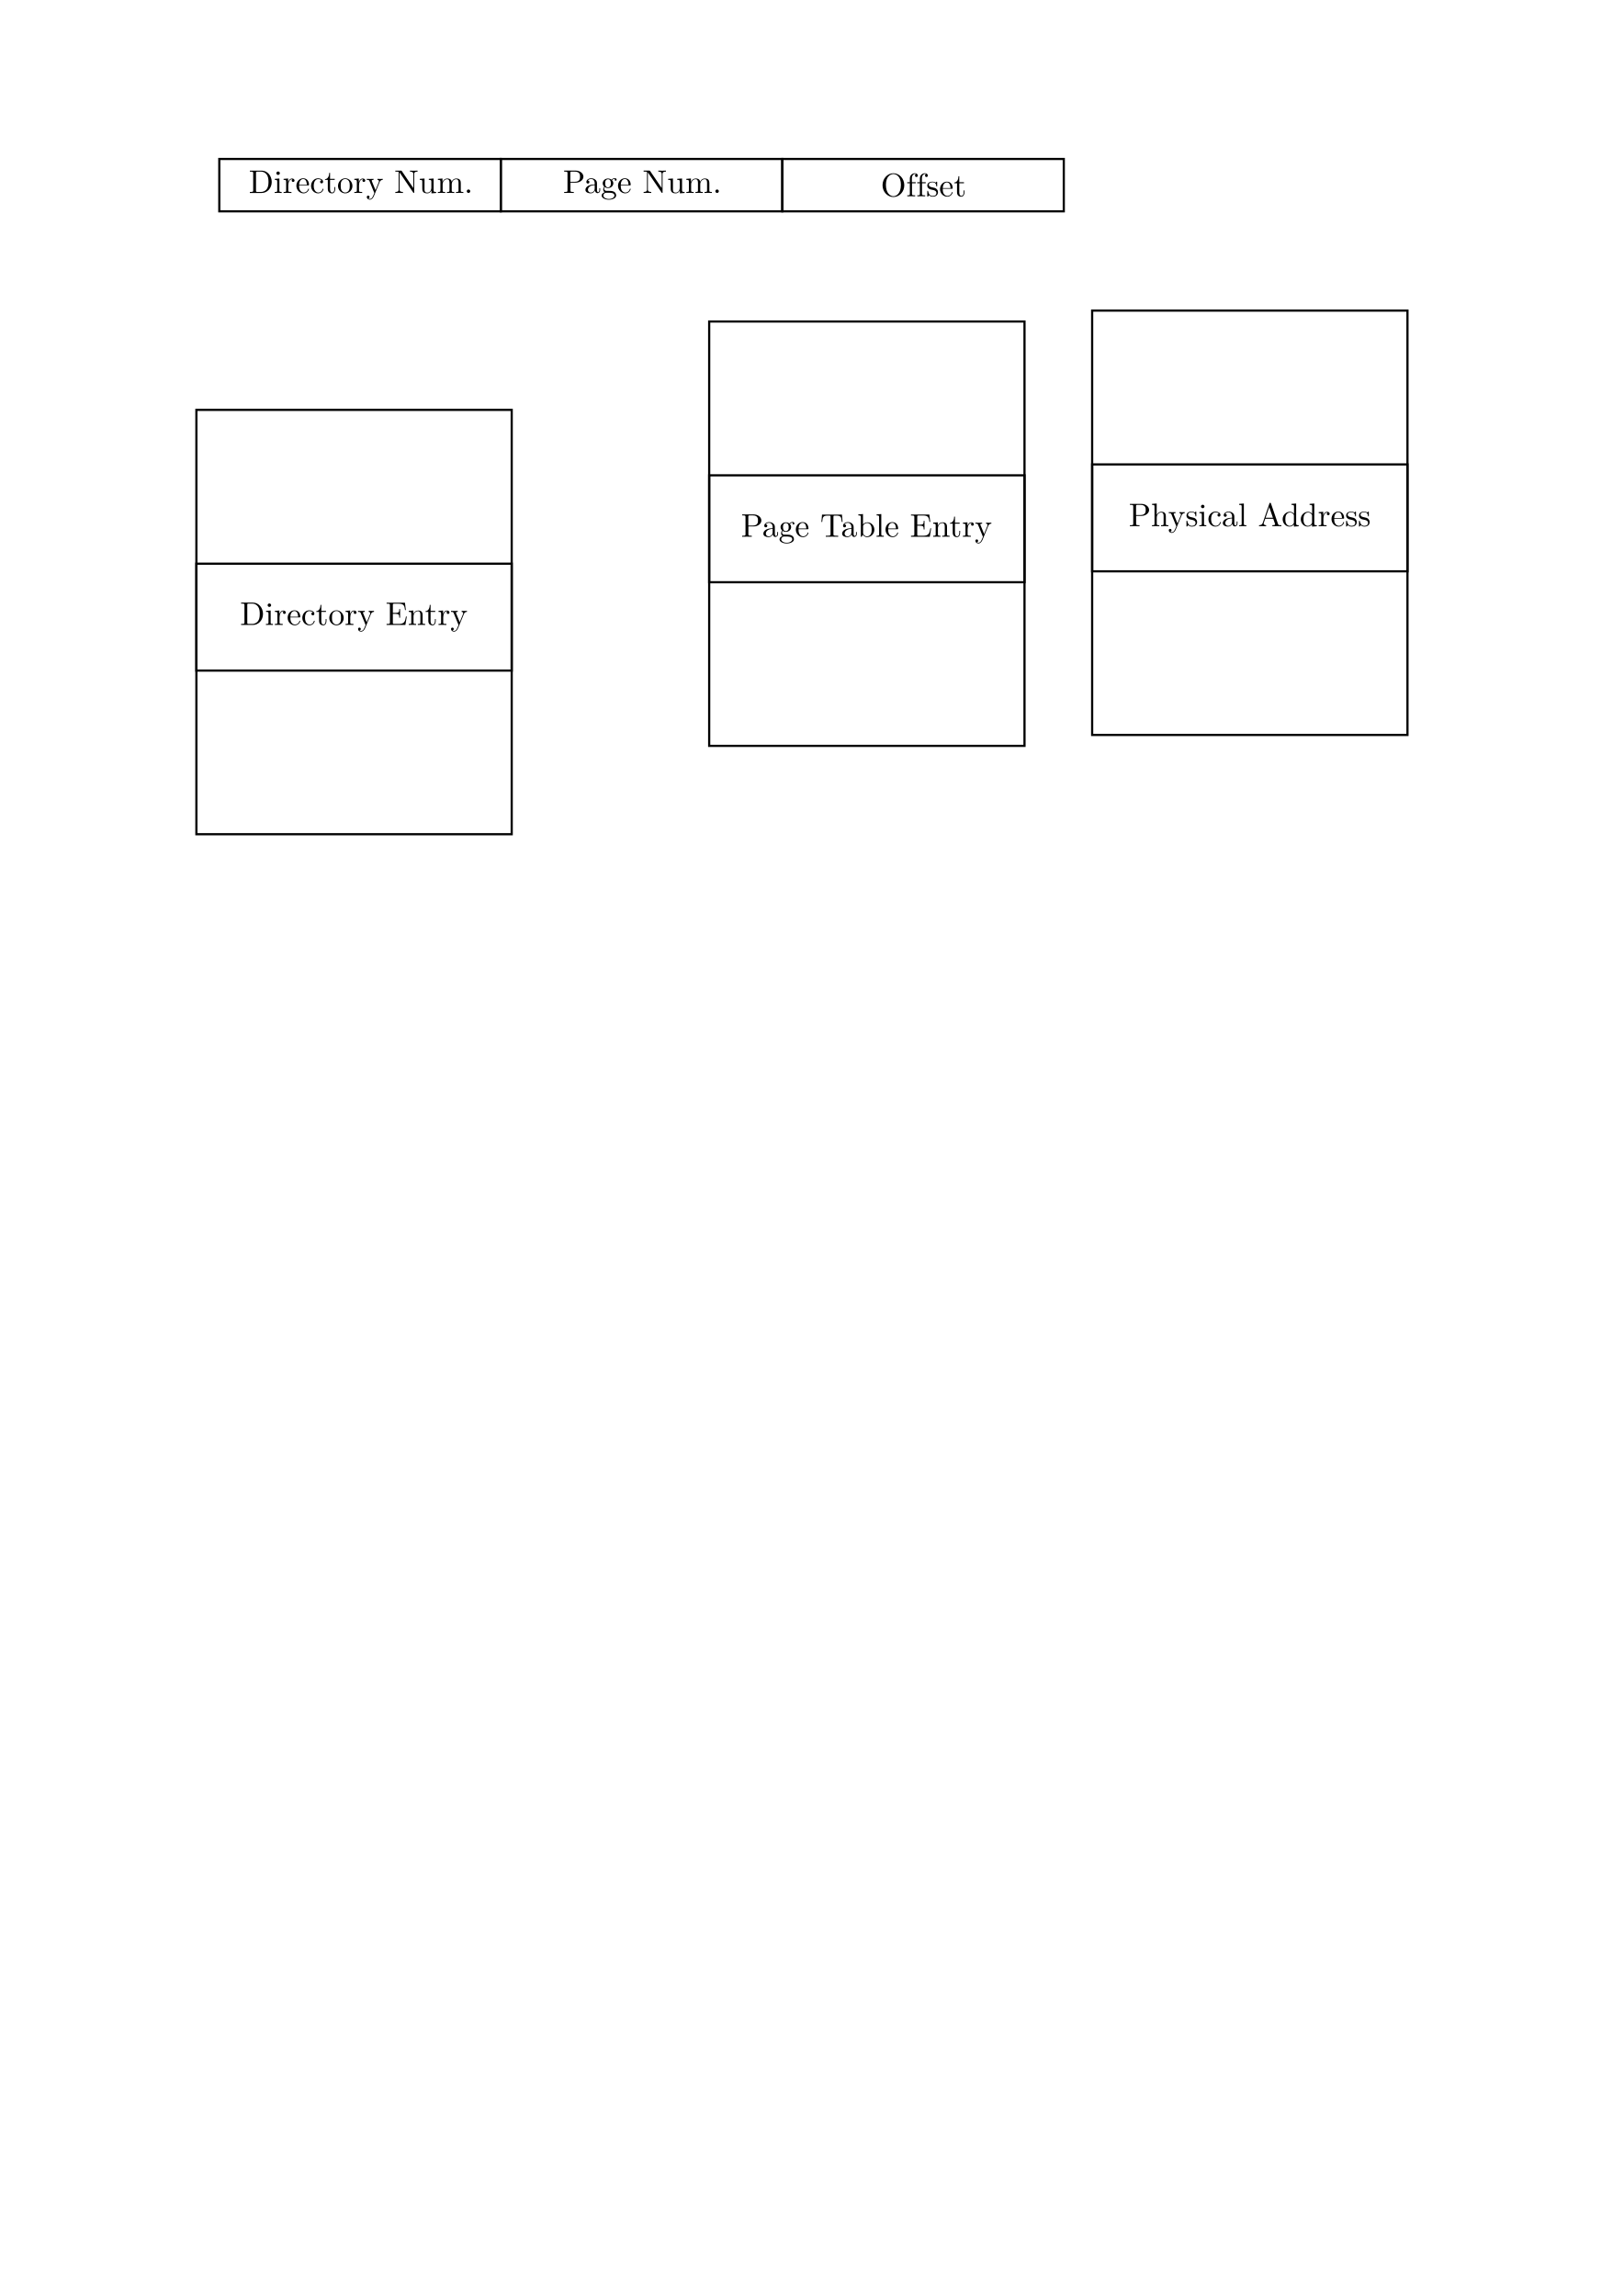
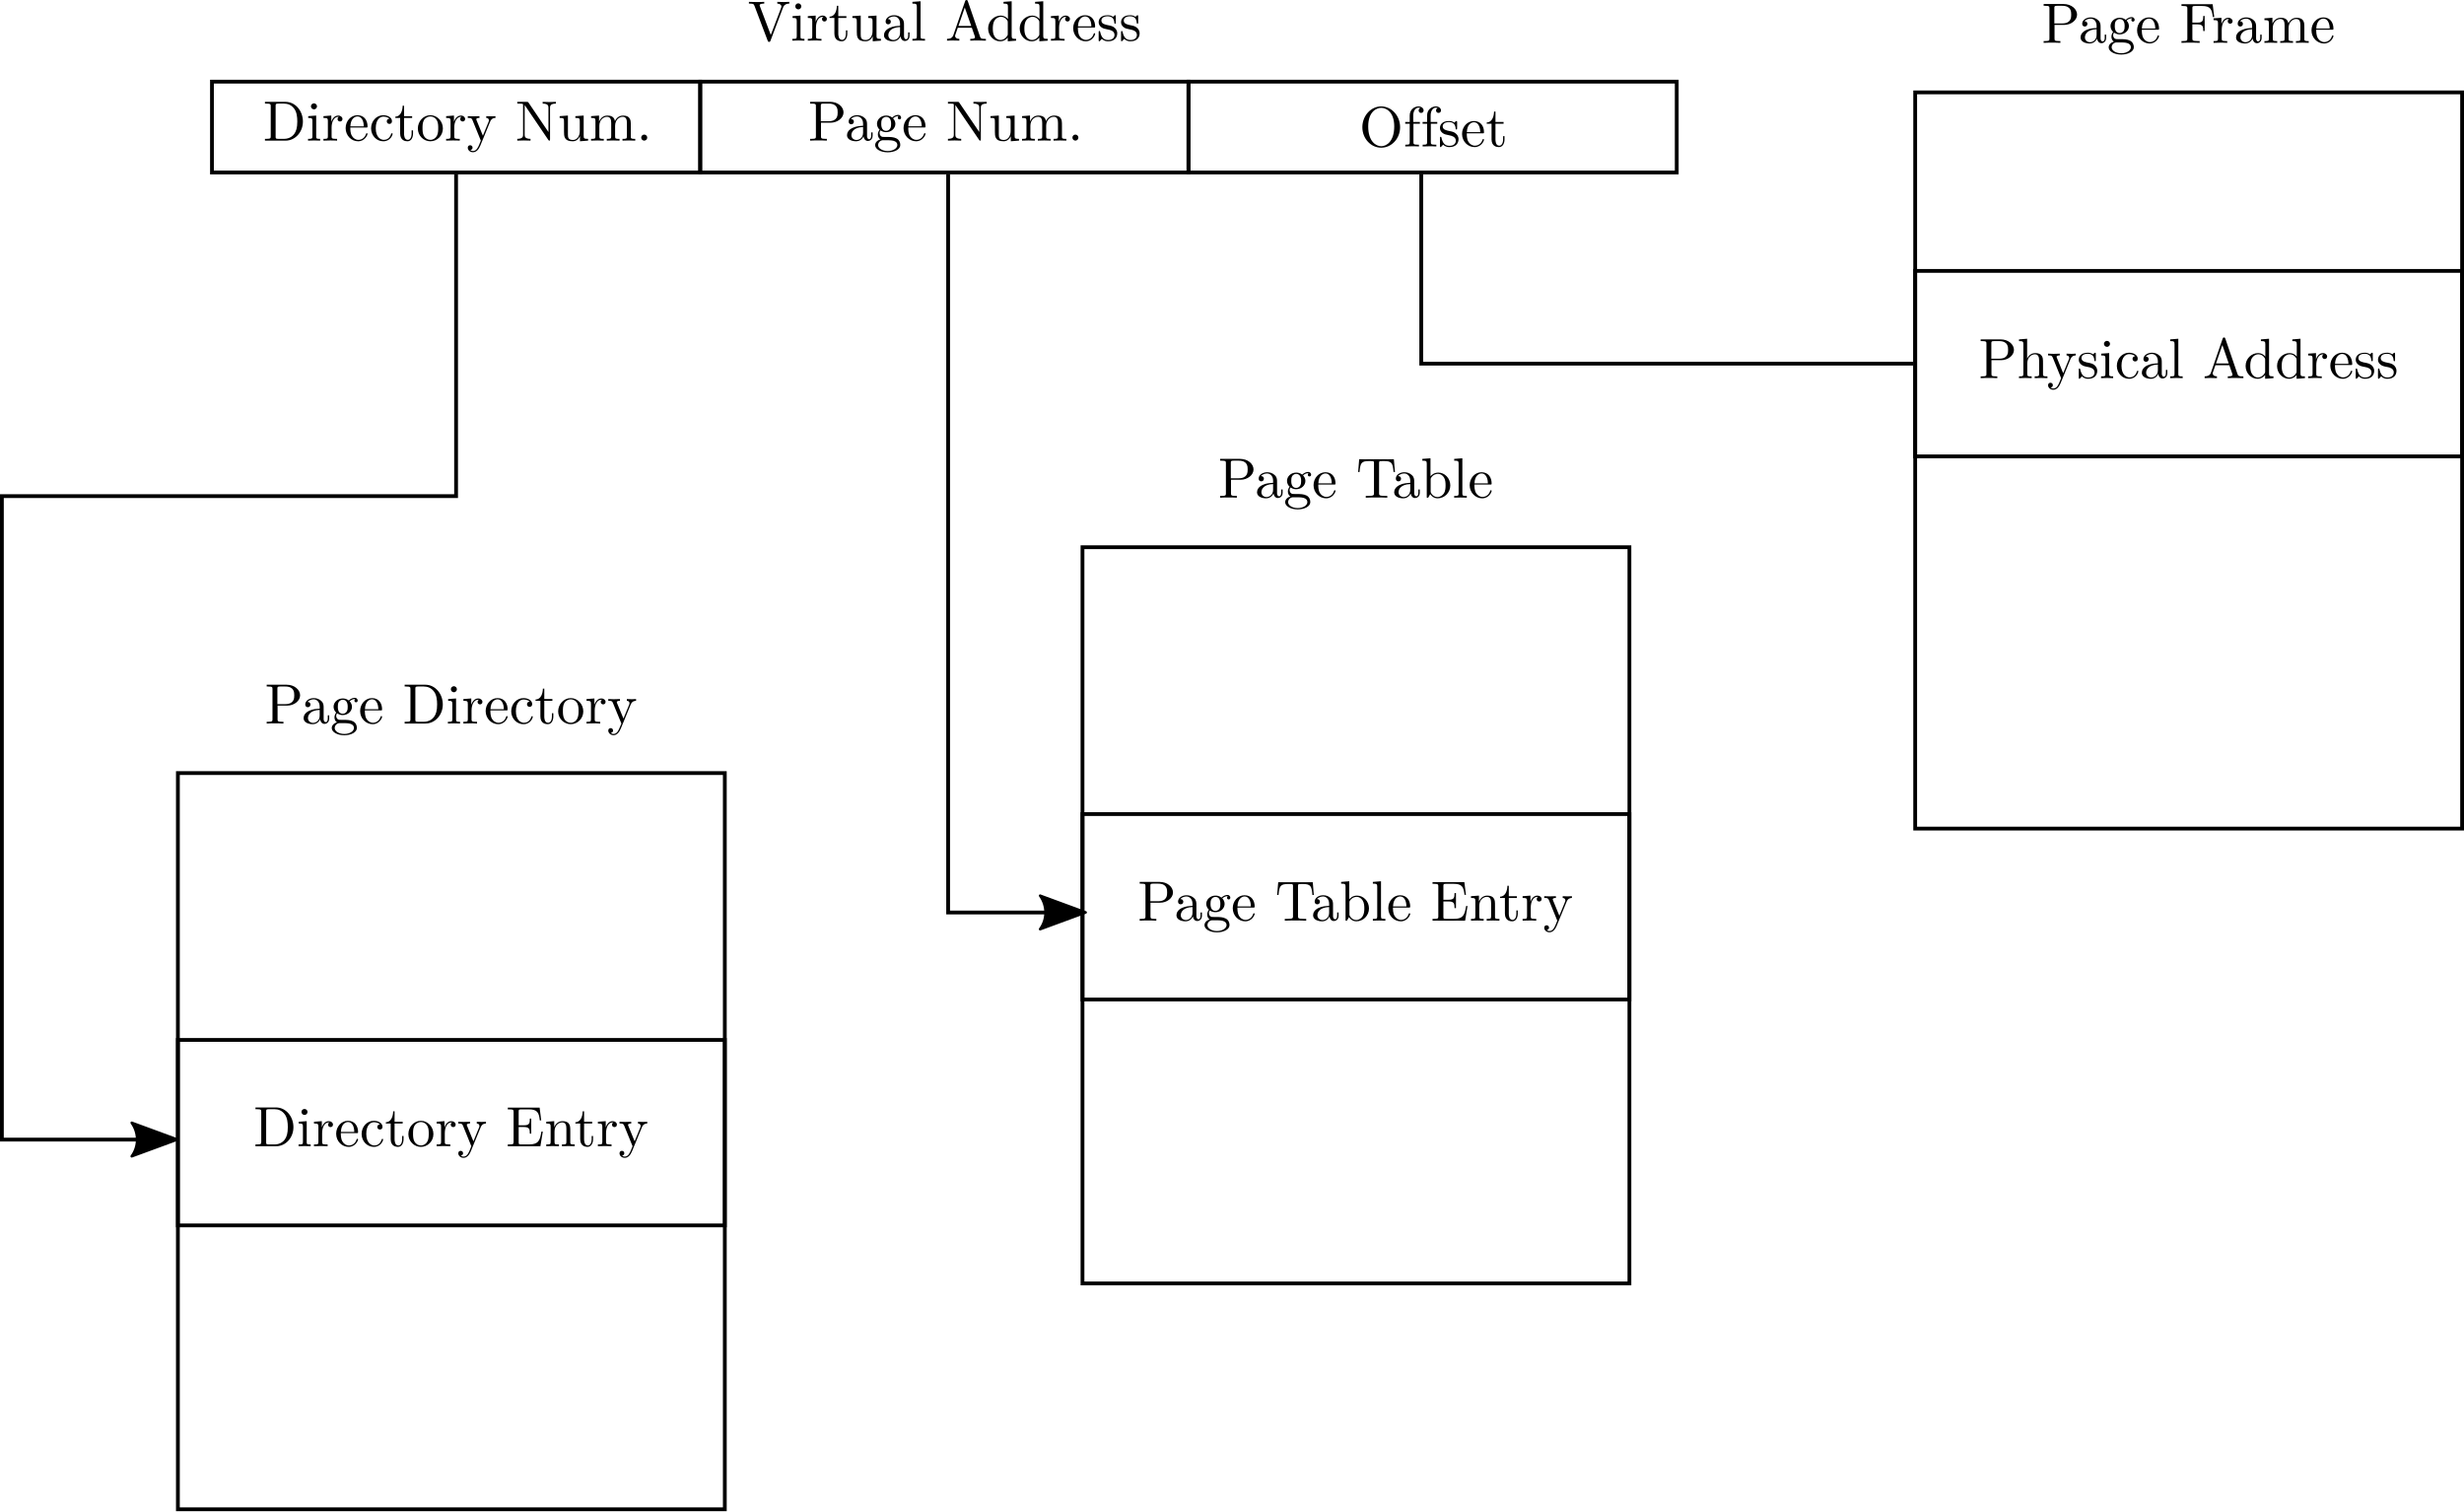
- <svg xmlns="http://www.w3.org/2000/svg" width="210mm" height="297mm" viewBox="0 0 744.094 1052.362" id="svg2" version="1.1">
-   <defs id="defs4" />
-   <g id="layer1">
-     <g id="g4326">
-       <g id="g4311">
-         <rect style="fill:none;fill-opacity:1;stroke:#000000;stroke-width:1;stroke-opacity:1" id="rect4138" width="129" height="24" x="100.5" y="72.862" />
-         <text xml:space="preserve" style="font-style:normal;font-weight:normal;font-size:14.971px;line-height:125%;font-family:sans-serif;letter-spacing:0px;word-spacing:0px;fill:#000000;fill-opacity:1;stroke:none;stroke-width:1px;stroke-linecap:butt;stroke-linejoin:miter;stroke-opacity:1" x="114.19" y="88.276" id="text4140" transform="scale(0.9980676,1.001936)">
-           <tspan id="tspan4142" x="114.19" y="88.276" style="font-style:normal;font-variant:normal;font-weight:normal;font-stretch:normal;font-family:'Latin Modern Roman';-inkscape-font-specification:'Latin Modern Roman, '">Directory Num.</tspan>
-         </text>
-       </g>
-       <g id="g4316">
-         <text xml:space="preserve" style="font-style:normal;font-weight:normal;font-size:15px;line-height:125%;font-family:sans-serif;letter-spacing:0px;word-spacing:0px;fill:#000000;fill-opacity:1;stroke:none;stroke-width:1px;stroke-linecap:butt;stroke-linejoin:miter;stroke-opacity:1" x="258.005" y="88.44" id="text4140-8-5">
-           <tspan id="tspan4142-7-2" x="258.005" y="88.44" style="font-style:normal;font-variant:normal;font-weight:normal;font-stretch:normal;font-family:'Latin Modern Roman';-inkscape-font-specification:'Latin Modern Roman, '">Page Num.</tspan>
-         </text>
-         <rect style="fill:none;fill-opacity:1;stroke:#000000;stroke-width:1;stroke-opacity:1" id="rect4138-4" width="129" height="24" x="229.5" y="72.862" />
-       </g>
-       <g id="g4321">
-         <text xml:space="preserve" style="font-style:normal;font-weight:normal;font-size:15px;line-height:125%;font-family:sans-serif;letter-spacing:0px;word-spacing:0px;fill:#000000;fill-opacity:1;stroke:none;stroke-width:1px;stroke-linecap:butt;stroke-linejoin:miter;stroke-opacity:1" x="403.596" y="89.985" id="text4140-8">
-           <tspan id="tspan4142-7" x="403.596" y="89.985" style="font-style:normal;font-variant:normal;font-weight:normal;font-stretch:normal;font-family:'Latin Modern Roman';-inkscape-font-specification:'Latin Modern Roman, '">Offset</tspan>
-         </text>
-         <rect style="fill:none;fill-opacity:1;stroke:#000000;stroke-width:1;stroke-opacity:1" id="rect4138-4-5" width="129" height="24" x="358.5" y="72.862" />
-       </g>
+ <svg xmlns="http://www.w3.org/2000/svg" width="183.727mm" height="112.674mm" viewBox="0 0 651 399.238" id="svg2" version="1.1">
+   <defs id="defs4">
+     <marker orient="auto" refY="0" refX="0" id="marker4843" style="overflow:visible">
+       <path id="path4845" style="fill:#000000;fill-opacity:1;fill-rule:evenodd;stroke:#000000;stroke-width:0.625;stroke-linejoin:round;stroke-opacity:1" d="M 8.719,4.034 -2.207,0.016 8.719,-4.002 c -1.745,2.372 -1.735,5.617 -6e-7,8.035 z" transform="matrix(-1.1,0,0,-1.1,-1.1,0)" />
+     </marker>
+     <marker orient="auto" refY="0" refX="0" id="Arrow2Lend" style="overflow:visible">
+       <path id="path4592" style="fill:#000000;fill-opacity:1;fill-rule:evenodd;stroke:#000000;stroke-width:0.625;stroke-linejoin:round;stroke-opacity:1" d="M 8.719,4.034 -2.207,0.016 8.719,-4.002 c -1.745,2.372 -1.735,5.617 -6e-7,8.035 z" transform="matrix(-1.1,0,0,-1.1,-1.1,0)" />
+     </marker>
+     <marker orient="auto" refY="0" refX="0" id="Arrow2Mend" style="overflow:visible">
+       <path id="path4598" style="fill:#000000;fill-opacity:1;fill-rule:evenodd;stroke:#000000;stroke-width:0.625;stroke-linejoin:round;stroke-opacity:1" d="M 8.719,4.034 -2.207,0.016 8.719,-4.002 c -1.745,2.372 -1.735,5.617 -6e-7,8.035 z" transform="scale(-0.6,-0.6)" />
+     </marker>
+   </defs>
+   <g id="layer1" transform="translate(-44.5,-51.2922)">
+     <g id="g4311">
+       <rect y="72.862" x="100.5" height="24" width="129" id="rect4138" style="fill:none;fill-opacity:1;stroke:#000000;stroke-width:1;stroke-opacity:1" />
+       <text transform="scale(0.9980676,1.001936)" id="text4140" y="88.276" x="114.19" style="font-style:normal;font-weight:normal;font-size:14.971px;line-height:125%;font-family:sans-serif;letter-spacing:0px;word-spacing:0px;fill:#000000;fill-opacity:1;stroke:none;stroke-width:1px;stroke-linecap:butt;stroke-linejoin:miter;stroke-opacity:1" xml:space="preserve">
+         <tspan style="font-style:normal;font-variant:normal;font-weight:normal;font-stretch:normal;font-family:'Latin Modern Roman';-inkscape-font-specification:'Latin Modern Roman, '" y="88.276" x="114.19" id="tspan4142">Directory Num.</tspan>
+       </text>
    </g>
-     <g id="g4413" transform="translate(-10,70.49999)">
+     <g id="g4316">
+       <text id="text4140-8-5" y="88.44" x="258.005" style="font-style:normal;font-weight:normal;font-size:15px;line-height:125%;font-family:sans-serif;letter-spacing:0px;word-spacing:0px;fill:#000000;fill-opacity:1;stroke:none;stroke-width:1px;stroke-linecap:butt;stroke-linejoin:miter;stroke-opacity:1" xml:space="preserve">
+         <tspan style="font-style:normal;font-variant:normal;font-weight:normal;font-stretch:normal;font-family:'Latin Modern Roman';-inkscape-font-specification:'Latin Modern Roman, '" y="88.44" x="258.005" id="tspan4142-7-2">Page Num.</tspan>
+       </text>
+       <rect y="72.862" x="229.5" height="24" width="129" id="rect4138-4" style="fill:none;fill-opacity:1;stroke:#000000;stroke-width:1;stroke-opacity:1" />
+     </g>
+     <g id="g4321">
+       <text id="text4140-8" y="89.985" x="403.596" style="font-style:normal;font-weight:normal;font-size:15px;line-height:125%;font-family:sans-serif;letter-spacing:0px;word-spacing:0px;fill:#000000;fill-opacity:1;stroke:none;stroke-width:1px;stroke-linecap:butt;stroke-linejoin:miter;stroke-opacity:1" xml:space="preserve">
+         <tspan style="font-style:normal;font-variant:normal;font-weight:normal;font-stretch:normal;font-family:'Latin Modern Roman';-inkscape-font-specification:'Latin Modern Roman, '" y="89.985" x="403.596" id="tspan4142-7">Offset</tspan>
+       </text>
+       <rect y="72.862" x="358.5" height="24" width="129" id="rect4138-4-5" style="fill:none;fill-opacity:1;stroke:#000000;stroke-width:1;stroke-opacity:1" />
+     </g>
+     <g id="g4413" transform="translate(-8.5,138.1675)">
      <rect y="117.362" x="100" height="194.5" width="144.5" id="rect4255" style="fill:none;fill-opacity:1;stroke:#000000;stroke-width:1;stroke-opacity:1" />
      <g id="g4408">
        <rect style="fill:none;fill-opacity:1;stroke:#000000;stroke-width:1;stroke-opacity:1" id="rect4255-0" width="144.5" height="49" x="100" y="187.862" />
        <text xml:space="preserve" style="font-style:normal;font-weight:normal;font-size:14.971px;line-height:125%;font-family:sans-serif;letter-spacing:0px;word-spacing:0px;fill:#000000;fill-opacity:1;stroke:none;stroke-width:1px;stroke-linecap:butt;stroke-linejoin:miter;stroke-opacity:1" x="120.199" y="215.53" id="text4140-5" transform="scale(0.9980676,1.001936)">
          <tspan id="tspan4142-73" x="120.199" y="215.53" style="font-style:normal;font-variant:normal;font-weight:normal;font-stretch:normal;font-family:'Latin Modern Roman';-inkscape-font-specification:'Latin Modern Roman, '">Directory Entry</tspan>
        </text>
      </g>
    </g>
-     <g id="g4425">
+     <text xml:space="preserve" style="font-style:normal;font-weight:normal;font-size:15px;line-height:125%;font-family:sans-serif;text-align:start;letter-spacing:0px;word-spacing:0px;writing-mode:lr-tb;text-anchor:start;fill:#000000;fill-opacity:1;stroke:none;stroke-width:1px;stroke-linecap:butt;stroke-linejoin:miter;stroke-opacity:1" x="114.428" y="242.44" id="text4415">
+       <tspan id="tspan4417" x="114.428" y="242.44" style="font-style:normal;font-variant:normal;font-weight:normal;font-stretch:normal;font-family:'Latin Modern Roman';-inkscape-font-specification:'Latin Modern Roman, '">Page Directory</tspan>
+     </text>
+     <g id="g4425" transform="translate(5.5,48.50001)">
      <rect y="147.362" x="325" height="194.5" width="144.5" id="rect4255-2" style="fill:none;fill-opacity:1;stroke:#000000;stroke-width:1;stroke-opacity:1" />
      <g id="g4420">
        <rect style="fill:none;fill-opacity:1;stroke:#000000;stroke-width:1;stroke-opacity:1" id="rect4255-0-2" width="144.5" height="49" x="325" y="217.862" />
        <text xml:space="preserve" style="font-style:normal;font-weight:normal;font-size:14.971px;line-height:125%;font-family:sans-serif;letter-spacing:0px;word-spacing:0px;fill:#000000;fill-opacity:1;stroke:none;stroke-width:1px;stroke-linecap:butt;stroke-linejoin:miter;stroke-opacity:1" x="340.24" y="245.547" id="text4140-5-1" transform="scale(0.9980676,1.001936)">
          <tspan id="tspan4142-73-3" x="340.24" y="245.547" style="font-style:normal;font-variant:normal;font-weight:normal;font-stretch:normal;font-family:'Latin Modern Roman';-inkscape-font-specification:'Latin Modern Roman, '">Page Table Entry</tspan>
        </text>
      </g>
    </g>
-     <g id="g4437">
-       <rect y="142.362" x="500.5" height="194.5" width="144.5" id="rect4255-2-4" style="fill:none;fill-opacity:1;stroke:#000000;stroke-width:1;stroke-opacity:1" />
-       <g id="g4432">
-         <rect style="fill:none;fill-opacity:1;stroke:#000000;stroke-width:1;stroke-opacity:1" id="rect4255-0-2-4" width="144.5" height="49" x="500.5" y="212.862" />
-         <text xml:space="preserve" style="font-style:normal;font-weight:normal;font-size:14.971px;line-height:125%;font-family:sans-serif;letter-spacing:0px;word-spacing:0px;fill:#000000;fill-opacity:1;stroke:none;stroke-width:1px;stroke-linecap:butt;stroke-linejoin:miter;stroke-opacity:1" x="518.27" y="240.729" id="text4140-5-1-1" transform="scale(0.9980676,1.001936)">
-           <tspan id="tspan4142-73-3-9" x="518.27" y="240.729" style="font-style:normal;font-variant:normal;font-weight:normal;font-stretch:normal;font-family:'Latin Modern Roman';-inkscape-font-specification:'Latin Modern Roman, '">Physical Address</tspan>
-         </text>
-       </g>
+     <text xml:space="preserve" style="font-style:normal;font-weight:normal;font-size:15px;line-height:125%;font-family:sans-serif;text-align:start;letter-spacing:0px;word-spacing:0px;writing-mode:lr-tb;text-anchor:start;fill:#000000;fill-opacity:1;stroke:none;stroke-width:1px;stroke-linecap:butt;stroke-linejoin:miter;stroke-opacity:1" x="366.328" y="182.772" id="text4415-2">
+       <tspan id="tspan4417-8" x="366.328" y="182.772" style="font-style:normal;font-variant:normal;font-weight:normal;font-stretch:normal;font-family:'Latin Modern Roman';-inkscape-font-specification:'Latin Modern Roman, '">Page Table</tspan>
+     </text>
+     <rect style="fill:none;fill-opacity:1;stroke:#000000;stroke-width:1;stroke-opacity:1" id="rect4255-2-4" width="144.5" height="194.5" x="550.5" y="75.697" />
+     <g id="g4432" transform="translate(50,-89.99999)">
+       <rect y="212.862" x="500.5" height="49" width="144.5" id="rect4255-0-2-4" style="fill:none;fill-opacity:1;stroke:#000000;stroke-width:1;stroke-opacity:1" />
+       <text transform="scale(0.9980676,1.001936)" id="text4140-5-1-1" y="240.729" x="518.27" style="font-style:normal;font-weight:normal;font-size:14.971px;line-height:125%;font-family:sans-serif;letter-spacing:0px;word-spacing:0px;fill:#000000;fill-opacity:1;stroke:none;stroke-width:1px;stroke-linecap:butt;stroke-linejoin:miter;stroke-opacity:1" xml:space="preserve">
+         <tspan style="font-style:normal;font-variant:normal;font-weight:normal;font-stretch:normal;font-family:'Latin Modern Roman';-inkscape-font-specification:'Latin Modern Roman, '" y="240.729" x="518.27" id="tspan4142-73-3-9">Physical Address</tspan>
+       </text>
    </g>
+     <text xml:space="preserve" style="font-style:normal;font-weight:normal;font-size:15px;line-height:125%;font-family:sans-serif;text-align:start;letter-spacing:0px;word-spacing:0px;writing-mode:lr-tb;text-anchor:start;fill:#000000;fill-opacity:1;stroke:none;stroke-width:1px;stroke-linecap:butt;stroke-linejoin:miter;stroke-opacity:1" x="583.911" y="62.607" id="text4415-2-9">
+       <tspan id="tspan4417-8-3" x="583.911" y="62.607" style="font-style:normal;font-variant:normal;font-weight:normal;font-stretch:normal;font-family:'Latin Modern Roman';-inkscape-font-specification:'Latin Modern Roman, '">Page Frame</tspan>
+     </text>
+     <path style="fill:none;fill-rule:evenodd;stroke:#000000;stroke-width:1px;stroke-linecap:butt;stroke-linejoin:miter;stroke-opacity:1;marker-end:url(#Arrow2Lend)" d="m 165,97.362 0,85 -120,0 0,170 45,0" id="path4539" />
+     <path style="fill:none;fill-rule:evenodd;stroke:#000000;stroke-width:1px;stroke-linecap:butt;stroke-linejoin:miter;stroke-opacity:1;marker-end:url(#marker4843)" d="m 295,97.362 0,195 35,0" id="path4541" />
+     <path style="fill:none;fill-rule:evenodd;stroke:#000000;stroke-width:1px;stroke-linecap:butt;stroke-linejoin:miter;stroke-opacity:1" d="m 420,97.362 0,50 130,0" id="path4565" />
+     <text xml:space="preserve" style="font-style:normal;font-weight:normal;font-size:15px;line-height:125%;font-family:sans-serif;text-align:start;letter-spacing:0px;word-spacing:0px;writing-mode:lr-tb;text-anchor:start;fill:#000000;fill-opacity:1;stroke:none;stroke-width:1px;stroke-linecap:butt;stroke-linejoin:miter;stroke-opacity:1" x="242.085" y="62.032" id="text4851">
+       <tspan id="tspan4853" x="242.085" y="62.032" style="font-style:normal;font-variant:normal;font-weight:normal;font-stretch:normal;font-family:'Latin Modern Roman';-inkscape-font-specification:'Latin Modern Roman, '">Virtual Address</tspan>
+     </text>
  </g>
</svg>
